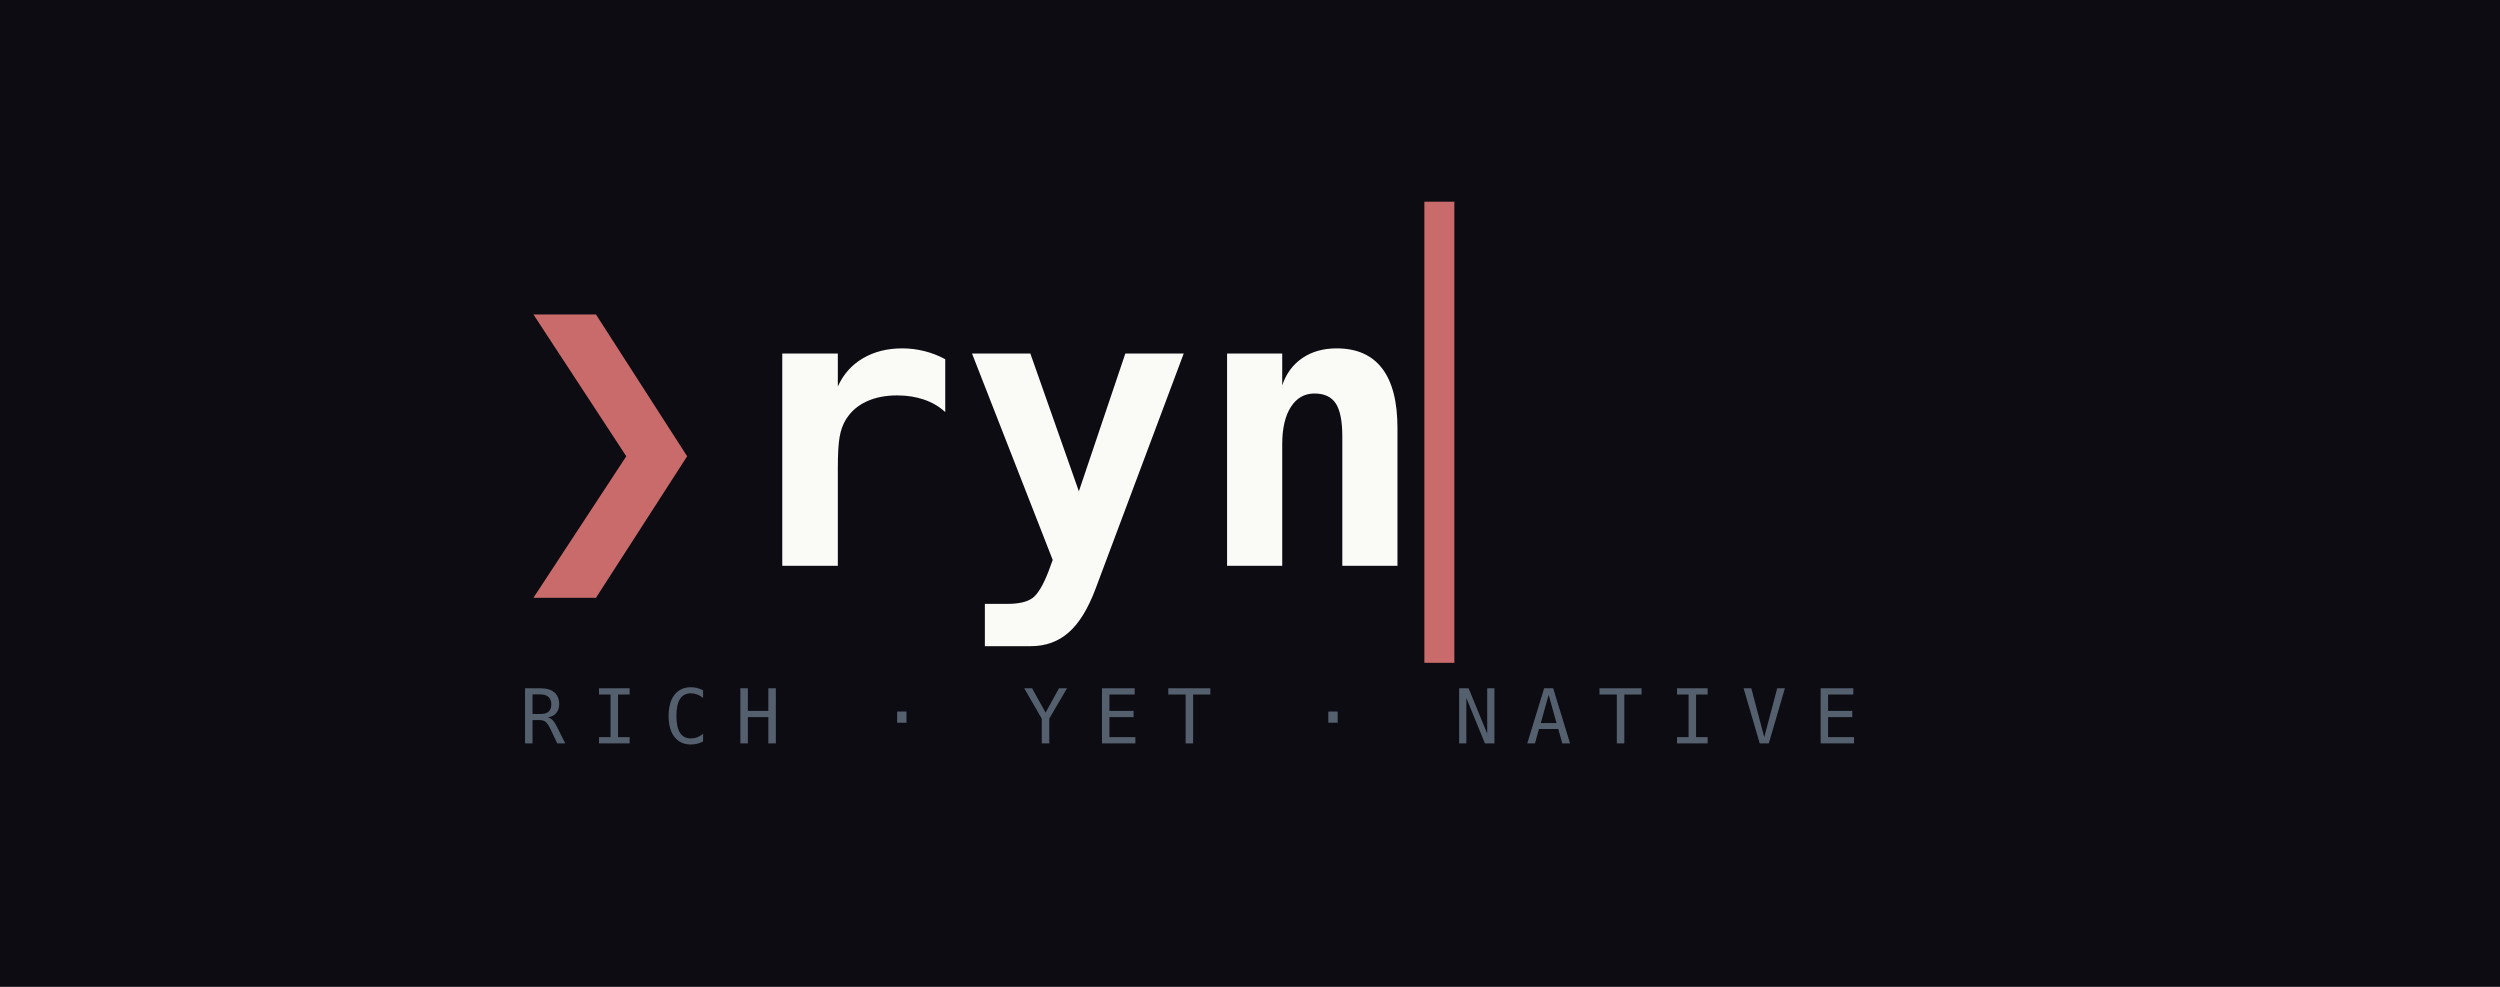
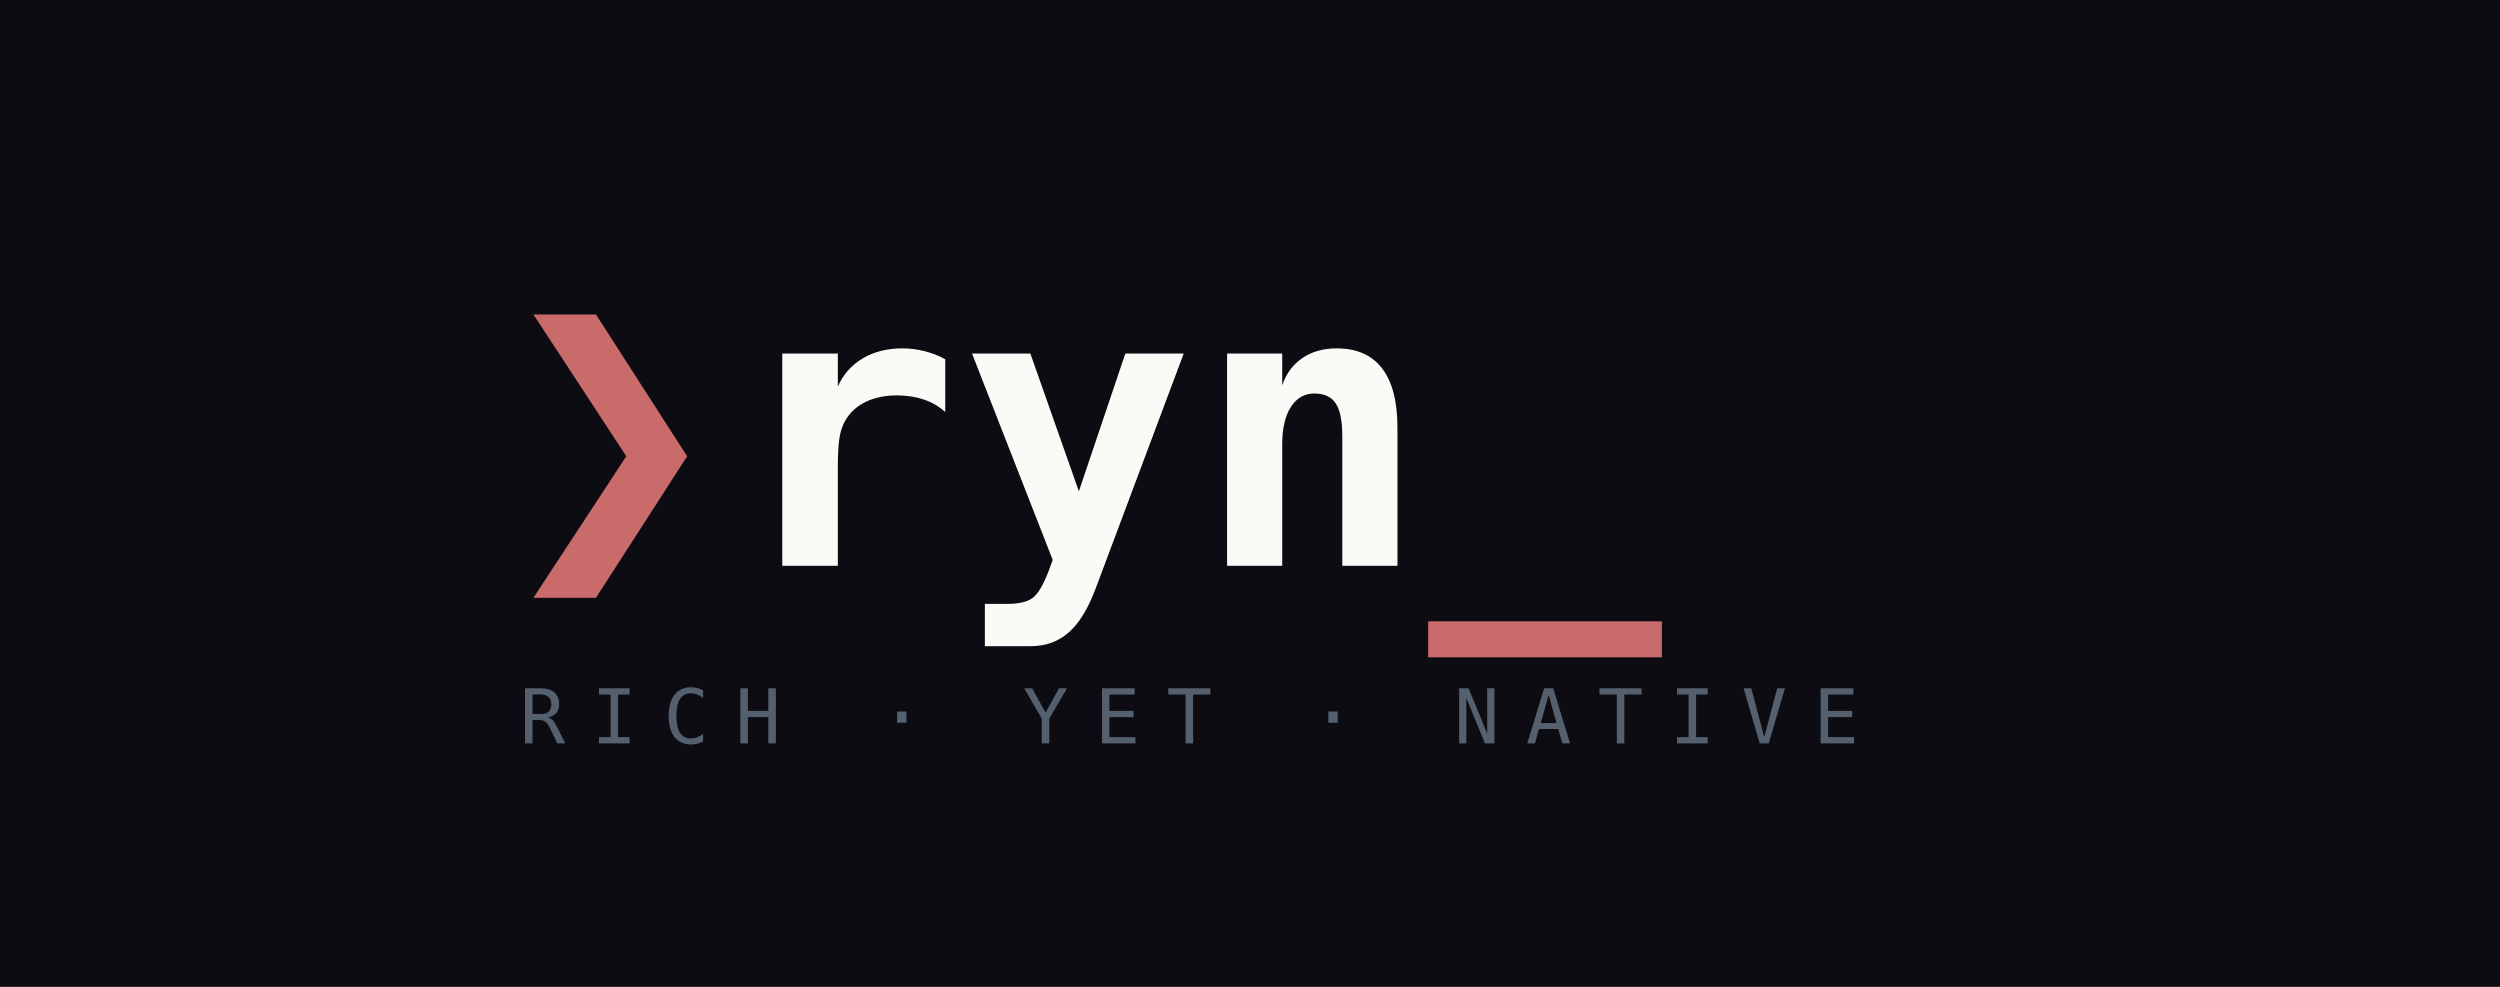
<svg xmlns="http://www.w3.org/2000/svg" width="760" height="300" viewBox="0 0 760 300">
  <rect width="760" height="300" fill="#0C0C12" />
  <text x="150" y="172" font-family="'JetBrainsMono NF','JetBrains Mono',monospace" font-weight="700" font-size="118" fill="#FAFAF7">
-     <tspan fill="#C96B6B">❯ </tspan>ryn<tspan fill="#C96B6B">▏</tspan>
+     <tspan fill="#C96B6B">❯ </tspan>ryn<tspan fill="#C96B6B">_</tspan>
  </text>
  <text x="158" y="226" font-family="'JetBrainsMono NF','JetBrains Mono',monospace" font-weight="500" font-size="23" letter-spacing="8" fill="#55606E">RICH · YET · NATIVE</text>
</svg>
